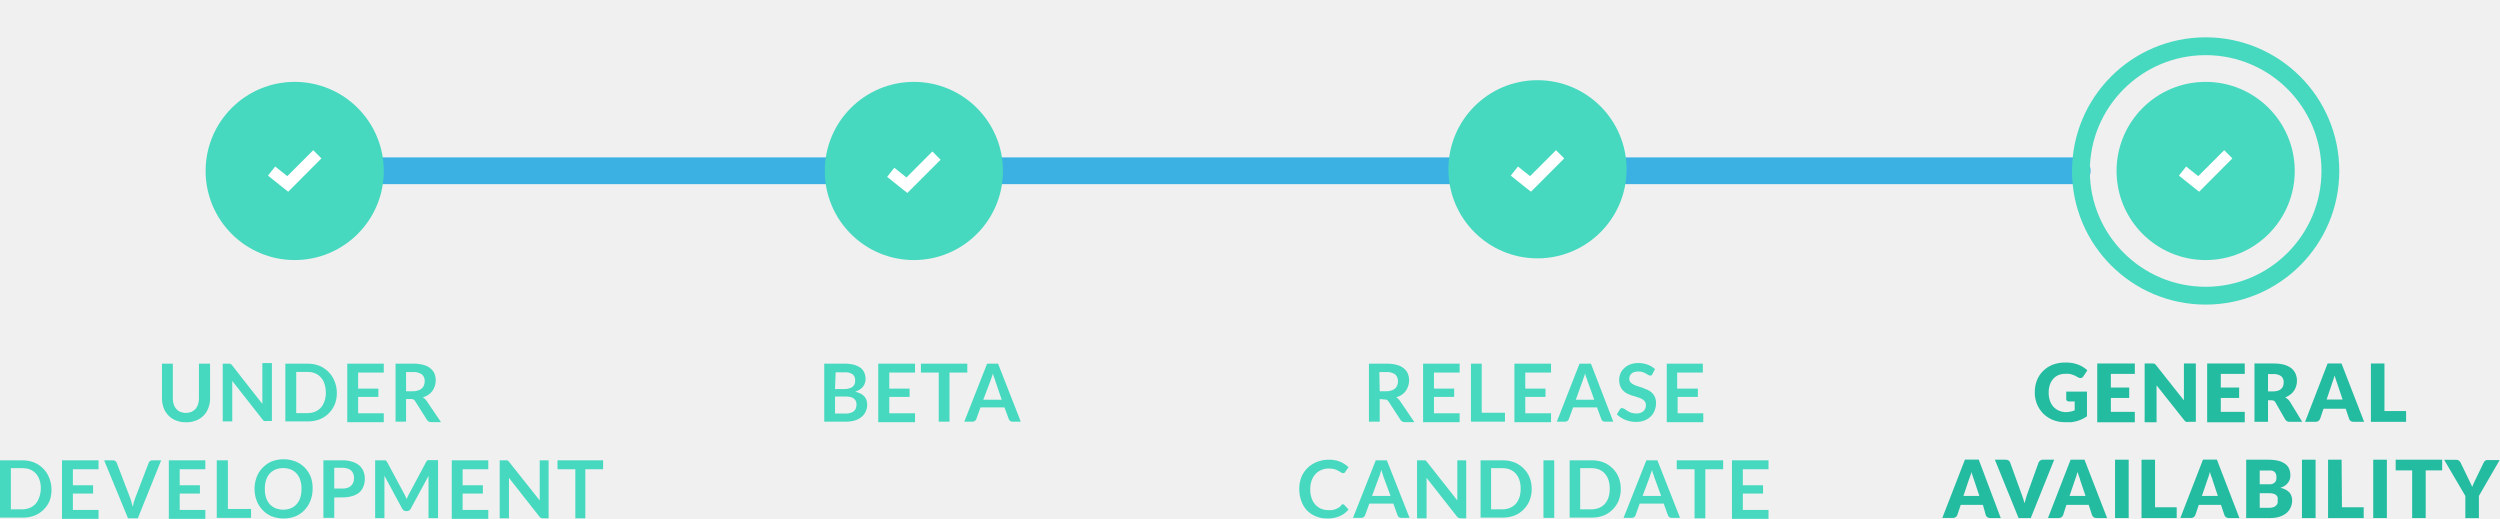
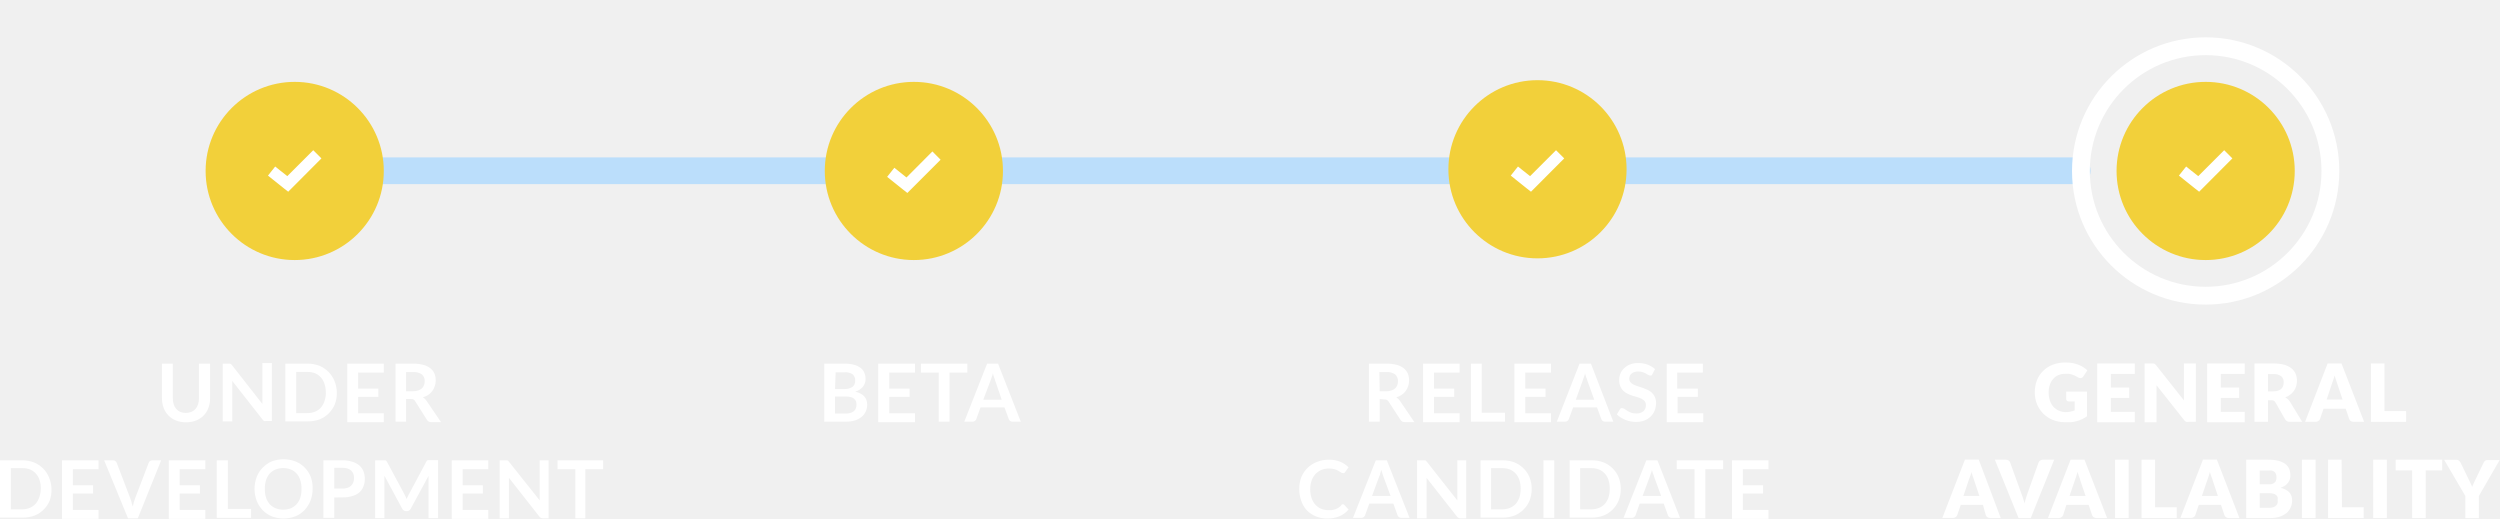
- <svg xmlns="http://www.w3.org/2000/svg" id="Hor_-_GA" data-name="Hor - GA" viewBox="0 0 280.62 58.2">
+ <svg xmlns="http://www.w3.org/2000/svg" id="Hor_-_GA_copy" data-name="Hor - GA copy" viewBox="0 0 280.62 58.2">
  <defs>
-     <style>.cls-1,.cls-2{fill:none;}.cls-1{clip-rule:evenodd;}.cls-3{clip-path:url(#clip-path);}.cls-4{clip-path:url(#clip-path-2);}.cls-5{fill:#3ab0e3;}.cls-6{clip-path:url(#clip-path-3);}.cls-7{clip-path:url(#clip-path-4);}.cls-8{fill:#47d9bf;}.cls-9{clip-path:url(#clip-path-5);}.cls-10{clip-path:url(#clip-path-6);}.cls-11{clip-path:url(#clip-path-7);}.cls-12{clip-path:url(#clip-path-8);}.cls-13{clip-path:url(#clip-path-9);}.cls-14{clip-path:url(#clip-path-10);}.cls-15,.cls-20{fill:#fff;}.cls-15{opacity:0;}.cls-16{clip-path:url(#clip-path-11);}.cls-17{clip-path:url(#clip-path-12);}.cls-18{clip-path:url(#clip-path-13);}.cls-19{clip-path:url(#clip-path-14);}.cls-21{clip-path:url(#clip-path-15);}.cls-22{clip-path:url(#clip-path-16);}.cls-23{clip-path:url(#clip-path-17);}.cls-24{clip-path:url(#clip-path-18);}.cls-25{clip-path:url(#clip-path-19);}.cls-26{clip-path:url(#clip-path-20);}.cls-27{fill:#24bca1;}</style>
+     <style>.cls-1,.cls-2{fill:none;}.cls-1{clip-rule:evenodd;}.cls-3{clip-path:url(#clip-path);}.cls-4{clip-path:url(#clip-path-2);}.cls-5{fill:#bbdefb;}.cls-6{clip-path:url(#clip-path-3);}.cls-7{clip-path:url(#clip-path-4);}.cls-8{fill:#f2d03a;}.cls-9{clip-path:url(#clip-path-5);}.cls-10{clip-path:url(#clip-path-6);}.cls-11{clip-path:url(#clip-path-7);}.cls-12{clip-path:url(#clip-path-8);}.cls-13{clip-path:url(#clip-path-9);}.cls-14{clip-path:url(#clip-path-10);}.cls-15,.cls-16{fill:#fff;}.cls-15{opacity:0;}.cls-17{clip-path:url(#clip-path-11);}.cls-18{clip-path:url(#clip-path-12);}.cls-19{clip-path:url(#clip-path-13);}.cls-20{clip-path:url(#clip-path-14);}.cls-21{clip-path:url(#clip-path-15);}.cls-22{clip-path:url(#clip-path-16);}.cls-23{clip-path:url(#clip-path-17);}.cls-24{clip-path:url(#clip-path-18);}.cls-25{clip-path:url(#clip-path-19);}.cls-26{clip-path:url(#clip-path-20);}</style>
    <clipPath id="clip-path" transform="translate(-1.42 2.67)">
      <path class="cls-1" d="M29.91,15H234.59a1.5,1.5,0,0,1,0,3H29.91a1.5,1.5,0,0,1,0-3Z" />
    </clipPath>
    <clipPath id="clip-path-2" transform="translate(-1.42 2.67)">
      <rect class="cls-2" x="-71.96" y="-257.98" width="996.19" height="1088" />
    </clipPath>
    <clipPath id="clip-path-3" transform="translate(-1.42 2.67)">
      <circle class="cls-2" cx="34.5" cy="16.52" r="10" />
    </clipPath>
    <clipPath id="clip-path-4" transform="translate(-1.42 2.67)">
      <rect class="cls-2" x="-79.5" y="-257.48" width="1061" height="1088" />
    </clipPath>
    <clipPath id="clip-path-5" transform="translate(-1.42 2.67)">
      <circle class="cls-2" cx="104" cy="16.52" r="10" />
    </clipPath>
    <clipPath id="clip-path-6" transform="translate(-1.42 2.67)">
      <rect class="cls-2" x="-84" y="-257.48" width="1061" height="1088" />
    </clipPath>
    <clipPath id="clip-path-7" transform="translate(-1.42 2.67)">
      <circle class="cls-2" cx="174" cy="16.33" r="10" />
    </clipPath>
    <clipPath id="clip-path-8" transform="translate(-1.42 2.67)">
      <rect class="cls-2" x="-88" y="-257.67" width="1061" height="1088" />
    </clipPath>
    <clipPath id="clip-path-9" transform="translate(-1.42 2.67)">
      <circle class="cls-2" cx="249" cy="16.33" r="14" />
    </clipPath>
    <clipPath id="clip-path-10" transform="translate(-1.42 2.67)">
      <rect class="cls-2" x="-92" y="-257.67" width="1061" height="1088" />
    </clipPath>
    <clipPath id="clip-path-11" transform="translate(-1.42 2.67)">
      <circle class="cls-2" cx="249" cy="16.52" r="10" />
    </clipPath>
    <clipPath id="clip-path-12" transform="translate(-1.42 2.67)">
      <rect class="cls-2" x="-92" y="-257.48" width="1061" height="1088" />
    </clipPath>
    <clipPath id="clip-path-13" transform="translate(-1.42 2.67)">
      <polygon class="cls-1" points="176.08 14.19 175.62 14.65 173.17 17.1 172.32 16.43 171.81 16.02 171 17.04 171.51 17.45 172.81 18.49 173.27 18.85 173.68 18.44 176.54 15.57 177 15.11 176.08 14.19" />
    </clipPath>
    <clipPath id="clip-path-14" transform="translate(-1.42 2.67)">
      <rect class="cls-2" x="-88" y="-257.81" width="1061" height="1088" />
    </clipPath>
    <clipPath id="clip-path-15" transform="translate(-1.42 2.67)">
      <polygon class="cls-1" points="251.08 14.19 250.62 14.65 248.17 17.1 247.32 16.43 246.81 16.02 246 17.04 246.51 17.45 247.81 18.49 248.27 18.85 248.68 18.44 251.54 15.57 252 15.11 251.08 14.19" />
    </clipPath>
    <clipPath id="clip-path-16" transform="translate(-1.42 2.67)">
      <rect class="cls-2" x="-92" y="-257.81" width="1061" height="1088" />
    </clipPath>
    <clipPath id="clip-path-17" transform="translate(-1.42 2.67)">
      <polygon class="cls-1" points="106.08 14.33 105.62 14.79 103.17 17.25 102.32 16.57 101.81 16.16 101 17.18 101.51 17.59 102.81 18.63 103.27 18.99 103.68 18.58 106.54 15.72 107 15.26 106.08 14.33" />
    </clipPath>
    <clipPath id="clip-path-18" transform="translate(-1.42 2.67)">
      <rect class="cls-2" x="-84" y="-257.67" width="1061" height="1088" />
    </clipPath>
    <clipPath id="clip-path-19" transform="translate(-1.42 2.67)">
      <polygon class="cls-1" points="36.58 14.19 36.12 14.65 33.67 17.1 32.82 16.43 32.31 16.02 31.5 17.04 32.01 17.45 33.31 18.49 33.77 18.85 34.18 18.44 37.04 15.57 37.5 15.11 36.58 14.19" />
    </clipPath>
    <clipPath id="clip-path-20" transform="translate(-1.42 2.67)">
      <rect class="cls-2" x="-80.5" y="-257.81" width="1061" height="1088" />
    </clipPath>
  </defs>
  <g class="cls-3">
    <g class="cls-4">
      <rect class="cls-5" x="22.38" y="12.69" width="216.89" height="13" />
    </g>
  </g>
  <g class="cls-6">
    <g class="cls-7">
      <rect class="cls-8" x="18.08" y="4.19" width="30" height="30" />
    </g>
  </g>
  <g class="cls-9">
    <g class="cls-10">
      <rect class="cls-8" x="87.58" y="4.19" width="30" height="30" />
    </g>
  </g>
  <g class="cls-11">
    <g class="cls-12">
      <rect class="cls-8" x="157.58" y="4" width="30" height="30" />
    </g>
  </g>
  <g class="cls-13">
    <g class="cls-14">
      <rect class="cls-15" x="228.58" width="38" height="38" />
    </g>
  </g>
-   <path class="cls-8" d="M249,31.52a15,15,0,1,1,15-15A15,15,0,0,1,249,31.52Zm0-28a13,13,0,1,0,13,13A13,13,0,0,0,249,3.52Z" transform="translate(-1.42 2.67)" />
-   <g class="cls-16">
-     <g class="cls-17">
+   <path class="cls-16" d="M249,31.52a15,15,0,1,1,15-15A15,15,0,0,1,249,31.52Zm0-28a13,13,0,1,0,13,13A13,13,0,0,0,249,3.52Z" transform="translate(-1.42 2.67)" />
+   <g class="cls-17">
+     <g class="cls-18">
      <rect class="cls-8" x="232.58" y="4.19" width="30" height="30" />
    </g>
  </g>
-   <g class="cls-18">
-     <g class="cls-19">
-       <rect class="cls-20" x="164.58" y="11.86" width="16" height="14.66" />
+   <g class="cls-19">
+     <g class="cls-20">
+       <rect class="cls-16" x="164.58" y="11.86" width="16" height="14.66" />
    </g>
  </g>
  <g class="cls-21">
    <g class="cls-22">
-       <rect class="cls-20" x="239.58" y="11.86" width="16" height="14.66" />
+       <rect class="cls-16" x="239.58" y="11.86" width="16" height="14.66" />
    </g>
  </g>
  <g class="cls-23">
    <g class="cls-24">
-       <rect class="cls-20" x="94.58" y="12" width="16" height="14.66" />
+       <rect class="cls-16" x="94.58" y="12" width="16" height="14.66" />
    </g>
  </g>
  <g class="cls-25">
    <g class="cls-26">
-       <rect class="cls-20" x="25.08" y="11.86" width="16" height="14.66" />
+       <rect class="cls-16" x="25.08" y="11.86" width="16" height="14.66" />
    </g>
  </g>
-   <path class="cls-27" d="M233.28,43.59a2.34,2.34,0,0,0,.56-.06,2.24,2.24,0,0,0,.46-.14v-1h-.65a.31.31,0,0,1-.22-.07.24.24,0,0,1-.08-.2v-.83h2.33v2.77a4.07,4.07,0,0,1-.53.31,3.32,3.32,0,0,1-.58.22,4.15,4.15,0,0,1-.65.13c-.24,0-.49,0-.75,0a3.48,3.48,0,0,1-1.34-.26,3.32,3.32,0,0,1-1.06-.7,3.38,3.38,0,0,1-.7-1.06,3.47,3.47,0,0,1-.25-1.34,3.67,3.67,0,0,1,.24-1.34,3,3,0,0,1,.7-1.06,3.15,3.15,0,0,1,1.09-.7,4,4,0,0,1,1.43-.24,4.63,4.63,0,0,1,.77.06,4.37,4.37,0,0,1,.67.19,3.15,3.15,0,0,1,.55.28,2.69,2.69,0,0,1,.45.35l-.44.67a.54.54,0,0,1-.15.15.41.41,0,0,1-.19.05.54.54,0,0,1-.28-.09l-.34-.19a2.19,2.19,0,0,0-.33-.12,1.8,1.8,0,0,0-.35-.08l-.41,0a1.89,1.89,0,0,0-.77.15,1.55,1.55,0,0,0-.58.43,1.77,1.77,0,0,0-.37.66,2.53,2.53,0,0,0-.13.85,2.67,2.67,0,0,0,.14.93,2.12,2.12,0,0,0,.4.69,1.81,1.81,0,0,0,.6.42A1.91,1.91,0,0,0,233.28,43.59Z" transform="translate(-1.42 2.67)" />
-   <path class="cls-27" d="M241.05,38.13V39.3h-2.69v1.53h2.06V42h-2.06v1.56h2.69v1.17h-4.22V38.13Z" transform="translate(-1.42 2.67)" />
-   <path class="cls-27" d="M243.11,38.14a.27.27,0,0,1,.12,0l.1.07.11.12,3.12,3.94,0-.37c0-.12,0-.23,0-.33V38.13h1.34v6.55h-.79a.67.67,0,0,1-.3,0,.59.59,0,0,1-.23-.2l-3.09-3.9c0,.11,0,.22,0,.33s0,.21,0,.31v3.51h-1.34V38.13h1Z" transform="translate(-1.42 2.67)" />
-   <path class="cls-27" d="M253.39,38.13V39.3H250.7v1.53h2.06V42H250.7v1.56h2.69v1.17h-4.22V38.13Z" transform="translate(-1.42 2.67)" />
-   <path class="cls-27" d="M256,42.26v2.42h-1.52V38.13h2.13a4.68,4.68,0,0,1,1.21.14,2.33,2.33,0,0,1,.82.41,1.53,1.53,0,0,1,.46.62,2,2,0,0,1,.15.77,2,2,0,0,1-.09.61,1.78,1.78,0,0,1-.25.52,1.9,1.9,0,0,1-.42.43,2,2,0,0,1-.56.31,1.07,1.07,0,0,1,.28.19,1.25,1.25,0,0,1,.24.27l1.39,2.28h-1.38a.57.57,0,0,1-.54-.28l-1.09-1.91a.59.59,0,0,0-.17-.18.68.68,0,0,0-.27-.05Zm0-1h.61a1.64,1.64,0,0,0,.53-.08.88.88,0,0,0,.36-.22.83.83,0,0,0,.2-.32,1.35,1.35,0,0,0,.06-.41.83.83,0,0,0-.28-.67,1.33,1.33,0,0,0-.87-.24H256Z" transform="translate(-1.42 2.67)" />
-   <path class="cls-27" d="M266.79,44.68h-1.18a.58.58,0,0,1-.33-.09.48.48,0,0,1-.17-.23l-.39-1.15h-2.49l-.39,1.15a.47.47,0,0,1-.18.22.47.47,0,0,1-.32.1h-1.18l2.53-6.55h1.56Zm-4.21-2.5h1.79l-.6-1.8-.14-.4c-.05-.15-.11-.32-.16-.5-.05.18-.09.35-.15.51s-.09.29-.14.4Z" transform="translate(-1.42 2.67)" />
-   <path class="cls-27" d="M269.07,43.47h2.43v1.21h-3.95V38.13h1.52Z" transform="translate(-1.42 2.67)" />
-   <path class="cls-27" d="M226,55.48h-1.18a.53.53,0,0,1-.32-.09.44.44,0,0,1-.18-.23L224,54h-2.49l-.39,1.15a.51.51,0,0,1-.49.32h-1.19l2.54-6.55h1.55ZM221.81,53h1.79l-.6-1.8-.14-.4c-.05-.15-.11-.32-.16-.5,0,.18-.09.35-.14.51s-.1.29-.15.4Z" transform="translate(-1.42 2.67)" />
-   <path class="cls-27" d="M225.34,48.93h1.22a.53.53,0,0,1,.32.09.43.43,0,0,1,.18.24l1.27,3.51c.06.15.12.32.18.5s.11.37.16.56a5.12,5.12,0,0,1,.15-.56c.05-.18.11-.35.16-.5l1.26-3.51a.49.49,0,0,1,.18-.23.47.47,0,0,1,.32-.1H232l-2.63,6.55H228Z" transform="translate(-1.42 2.67)" />
-   <path class="cls-27" d="M237.94,55.48h-1.18a.56.56,0,0,1-.33-.09.58.58,0,0,1-.18-.23L235.87,54h-2.5L233,55.16a.47.47,0,0,1-.18.22.49.49,0,0,1-.32.1H231.3l2.54-6.55h1.56ZM233.72,53h1.8l-.61-1.8c0-.11-.08-.25-.13-.4a4.92,4.92,0,0,1-.16-.5q-.08.27-.15.51l-.14.4Z" transform="translate(-1.42 2.67)" />
-   <path class="cls-27" d="M240.36,55.48h-1.53V48.93h1.53Z" transform="translate(-1.42 2.67)" />
-   <path class="cls-27" d="M243.32,54.27h2.43v1.21H241.8V48.93h1.52Z" transform="translate(-1.42 2.67)" />
-   <path class="cls-27" d="M252.79,55.48h-1.17a.56.56,0,0,1-.33-.09.44.44,0,0,1-.18-.23L250.72,54h-2.49l-.39,1.15a.44.44,0,0,1-.17.22.49.49,0,0,1-.32.1h-1.19l2.54-6.55h1.56ZM248.58,53h1.79l-.6-1.8c0-.11-.08-.25-.14-.4s-.1-.32-.15-.5q-.07.27-.15.51l-.14.4Z" transform="translate(-1.42 2.67)" />
-   <path class="cls-27" d="M253.55,55.48V48.93H256a4.81,4.81,0,0,1,1.16.12,2.36,2.36,0,0,1,.78.36,1.33,1.33,0,0,1,.44.56,1.9,1.9,0,0,1,.13.73,1.54,1.54,0,0,1-.06.43,1.27,1.27,0,0,1-.2.38,1.53,1.53,0,0,1-.34.33,2.69,2.69,0,0,1-.51.25,1.91,1.91,0,0,1,1,.51,1.37,1.37,0,0,1,.31.91,1.85,1.85,0,0,1-.17.78,1.68,1.68,0,0,1-.47.63,2.45,2.45,0,0,1-.77.41,3.41,3.41,0,0,1-1.05.15Zm1.52-3.79h.79a3.15,3.15,0,0,0,.46,0,.86.86,0,0,0,.34-.13.56.56,0,0,0,.22-.24,1,1,0,0,0,.07-.4,1.14,1.14,0,0,0-.06-.39.64.64,0,0,0-.18-.25.69.69,0,0,0-.3-.13,2,2,0,0,0-.45,0h-.89Zm0,1v1.64h1.07a1.32,1.32,0,0,0,.49-.08.75.75,0,0,0,.3-.2.52.52,0,0,0,.15-.27,1.1,1.1,0,0,0,0-.31,1.15,1.15,0,0,0,0-.33.66.66,0,0,0-.17-.24.61.61,0,0,0-.3-.15,1.61,1.61,0,0,0-.48-.06Z" transform="translate(-1.42 2.67)" />
-   <path class="cls-27" d="M261.34,55.48h-1.53V48.93h1.53Z" transform="translate(-1.42 2.67)" />
-   <path class="cls-27" d="M264.3,54.27h2.44v1.21h-4V48.93h1.52Z" transform="translate(-1.42 2.67)" />
-   <path class="cls-27" d="M269.34,55.48h-1.53V48.93h1.53Z" transform="translate(-1.42 2.67)" />
-   <path class="cls-27" d="M275.55,48.93v1.2H273.7v5.35h-1.52V50.13h-1.85v-1.2Z" transform="translate(-1.42 2.67)" />
-   <path class="cls-27" d="M279.67,53v2.49h-1.52V53l-2.38-4.06h1.34a.53.53,0,0,1,.32.09.78.78,0,0,1,.19.24l.92,1.9.21.43c.06.13.12.25.17.38a3.2,3.2,0,0,1,.16-.39l.2-.42.92-1.9a.75.75,0,0,1,.07-.12l.11-.11.14-.07a.47.47,0,0,1,.17,0H282Z" transform="translate(-1.42 2.67)" />
-   <path class="cls-8" d="M156.29,42.12v2.54h-1.21V38.15h2a4.18,4.18,0,0,1,1.14.14,2,2,0,0,1,.78.39,1.53,1.53,0,0,1,.45.59,2.06,2.06,0,0,1,.14.76,1.87,1.87,0,0,1-.1.62,1.83,1.83,0,0,1-.73,1,2.28,2.28,0,0,1-.61.28,1.31,1.31,0,0,1,.4.38l1.63,2.4h-1.09a.54.54,0,0,1-.27-.06.65.65,0,0,1-.19-.18l-1.36-2.09a.62.62,0,0,0-.17-.16.54.54,0,0,0-.28-.05Zm0-.87H157a1.8,1.8,0,0,0,.6-.09,1.06,1.06,0,0,0,.42-.23.88.88,0,0,0,.24-.36,1.12,1.12,0,0,0,.08-.45,1,1,0,0,0-.32-.77,1.62,1.62,0,0,0-1-.26h-.77Z" transform="translate(-1.42 2.67)" />
-   <path class="cls-8" d="M165.26,38.15v1h-2.88v1.8h2.27v.93h-2.27v1.84h2.88v1h-4.1V38.15Z" transform="translate(-1.42 2.67)" />
-   <path class="cls-8" d="M167.74,43.66h2.61v1h-3.82V38.15h1.21Z" transform="translate(-1.42 2.67)" />
-   <path class="cls-8" d="M175.52,38.15v1h-2.89v1.8h2.27v.93h-2.27v1.84h2.89v1h-4.11V38.15Z" transform="translate(-1.42 2.67)" />
-   <path class="cls-8" d="M182.51,44.66h-.94a.45.45,0,0,1-.26-.08.52.52,0,0,1-.14-.19l-.49-1.33H178l-.49,1.33a.39.39,0,0,1-.14.18.39.39,0,0,1-.26.09h-.94l2.55-6.51H180ZM178.3,42.2h2.07L179.58,40c0-.1-.08-.21-.12-.34s-.09-.27-.13-.43c0,.16-.08.3-.12.43s-.08.25-.12.35Z" transform="translate(-1.42 2.67)" />
-   <path class="cls-8" d="M186.89,39.34a.4.4,0,0,1-.11.14.42.42,0,0,1-.16,0,.44.44,0,0,1-.2-.07l-.27-.16a1.6,1.6,0,0,0-.35-.15,1.45,1.45,0,0,0-.49-.07,1.46,1.46,0,0,0-.44.06.78.78,0,0,0-.31.17.58.58,0,0,0-.19.25.8.8,0,0,0-.07.34.6.6,0,0,0,.13.38,1.14,1.14,0,0,0,.34.26,2.67,2.67,0,0,0,.48.19l.55.18a5.48,5.48,0,0,1,.56.23,2,2,0,0,1,.48.32,1.54,1.54,0,0,1,.34.48,1.77,1.77,0,0,1,.13.69,2.27,2.27,0,0,1-.16.83,1.86,1.86,0,0,1-.44.67,2.05,2.05,0,0,1-.71.45,2.52,2.52,0,0,1-.95.16,3.26,3.26,0,0,1-.62-.06,3.43,3.43,0,0,1-.57-.17,3.63,3.63,0,0,1-.52-.27,2.52,2.52,0,0,1-.43-.35l.35-.58a.32.32,0,0,1,.12-.11.28.28,0,0,1,.15,0,.45.45,0,0,1,.25.09l.31.21a2.24,2.24,0,0,0,.41.2,1.68,1.68,0,0,0,.58.09,1.19,1.19,0,0,0,.8-.24.9.9,0,0,0,.29-.71.7.7,0,0,0-.13-.42,1.35,1.35,0,0,0-.34-.27,3.69,3.69,0,0,0-.48-.19l-.55-.16a3.71,3.71,0,0,1-.55-.22,1.58,1.58,0,0,1-.48-.33,1.39,1.39,0,0,1-.34-.5,1.83,1.83,0,0,1-.13-.75,1.81,1.81,0,0,1,.14-.69,1.67,1.67,0,0,1,.42-.6,1.87,1.87,0,0,1,.66-.42,2.38,2.38,0,0,1,.91-.16,3,3,0,0,1,1.06.18,2.56,2.56,0,0,1,.83.5Z" transform="translate(-1.42 2.67)" />
-   <path class="cls-8" d="M192.56,38.15v1h-2.88v1.8H192v.93h-2.27v1.84h2.88v1h-4.1V38.15Z" transform="translate(-1.42 2.67)" />
-   <path class="cls-8" d="M152.14,53.93a.23.23,0,0,1,.17.07l.48.52a2.58,2.58,0,0,1-1,.75,3.41,3.41,0,0,1-1.39.26,3.21,3.21,0,0,1-1.3-.25,3,3,0,0,1-1-.68,3,3,0,0,1-.62-1.06,3.83,3.83,0,0,1-.22-1.33,3.68,3.68,0,0,1,.24-1.35,3.22,3.22,0,0,1,.68-1,3.16,3.16,0,0,1,1.06-.68,3.51,3.51,0,0,1,1.36-.25,3.26,3.26,0,0,1,1.26.23,3,3,0,0,1,.93.62l-.4.56a.38.38,0,0,1-.09.09.25.25,0,0,1-.16,0,.31.31,0,0,1-.21-.08l-.28-.17a2.11,2.11,0,0,0-.42-.18,2.27,2.27,0,0,0-.64-.08,2.15,2.15,0,0,0-.85.16,2,2,0,0,0-.66.46,2.16,2.16,0,0,0-.43.72,2.84,2.84,0,0,0-.16,1,2.9,2.9,0,0,0,.16,1,2,2,0,0,0,.42.72,1.74,1.74,0,0,0,.63.45,2,2,0,0,0,.77.16,3.09,3.09,0,0,0,.45,0,2.22,2.22,0,0,0,.37-.09,1.87,1.87,0,0,0,.32-.15,1.91,1.91,0,0,0,.3-.22L152,54A.2.2,0,0,1,152.14,53.93Z" transform="translate(-1.42 2.67)" />
-   <path class="cls-8" d="M159.64,55.46h-.93a.42.42,0,0,1-.26-.08.45.45,0,0,1-.15-.19l-.48-1.33h-2.7l-.48,1.33a.5.5,0,0,1-.15.18.37.37,0,0,1-.26.09h-.94L155.85,49h1.24ZM155.43,53h2.08l-.8-2.16-.11-.34a3.68,3.68,0,0,1-.13-.43l-.13.43c0,.13-.08.25-.12.35Z" transform="translate(-1.42 2.67)" />
-   <path class="cls-8" d="M161.31,49a.17.17,0,0,1,.1,0l.08.06a.3.3,0,0,1,.09.1L165,53.5c0-.11,0-.21,0-.31s0-.19,0-.28V49H166v6.51h-.63a.52.52,0,0,1-.23-.05.47.47,0,0,1-.19-.16l-3.4-4.33c0,.1,0,.19,0,.28s0,.19,0,.26v4h-1.07V49h.77Z" transform="translate(-1.42 2.67)" />
-   <path class="cls-8" d="M173.35,52.21a3.51,3.51,0,0,1-.24,1.31,3,3,0,0,1-.67,1,3.05,3.05,0,0,1-1,.67,3.68,3.68,0,0,1-1.35.24h-2.48V49h2.48a3.68,3.68,0,0,1,1.35.24,3.21,3.21,0,0,1,1,.67,3,3,0,0,1,.67,1A3.52,3.52,0,0,1,173.35,52.21Zm-1.24,0a3.13,3.13,0,0,0-.14-1,2.09,2.09,0,0,0-.41-.72,1.88,1.88,0,0,0-.65-.46,2.31,2.31,0,0,0-.86-.15h-1.26V54.5h1.26a2.31,2.31,0,0,0,.86-.16,2,2,0,0,0,.65-.45,2.3,2.3,0,0,0,.41-.72A3.22,3.22,0,0,0,172.11,52.21Z" transform="translate(-1.42 2.67)" />
-   <path class="cls-8" d="M175.88,55.46h-1.21V49h1.21Z" transform="translate(-1.42 2.67)" />
-   <path class="cls-8" d="M183.35,52.21a3.51,3.51,0,0,1-.24,1.31,3,3,0,0,1-.67,1,3,3,0,0,1-1,.67,3.59,3.59,0,0,1-1.34.24h-2.49V49h2.49a3.59,3.59,0,0,1,1.34.24,3.11,3.11,0,0,1,1,.67,3,3,0,0,1,.67,1A3.52,3.52,0,0,1,183.35,52.21Zm-1.24,0a3.13,3.13,0,0,0-.14-1,1.94,1.94,0,0,0-.41-.72,1.79,1.79,0,0,0-.65-.46,2.3,2.3,0,0,0-.85-.15h-1.27V54.5h1.27a2.3,2.3,0,0,0,.85-.16,1.89,1.89,0,0,0,.65-.45,2.12,2.12,0,0,0,.41-.72A3.22,3.22,0,0,0,182.11,52.21Z" transform="translate(-1.42 2.67)" />
-   <path class="cls-8" d="M190,55.46h-.94a.42.42,0,0,1-.26-.08.45.45,0,0,1-.15-.19l-.48-1.33h-2.7L185,55.19a.41.41,0,0,1-.15.18.37.37,0,0,1-.25.09h-.94L186.22,49h1.24ZM185.8,53h2.08l-.79-2.16c0-.1-.08-.21-.12-.34a3.68,3.68,0,0,1-.13-.43c0,.16-.09.3-.13.43l-.11.35Z" transform="translate(-1.42 2.67)" />
-   <path class="cls-8" d="M194.84,49v1h-2v5.51h-1.21V50h-2V49Z" transform="translate(-1.42 2.67)" />
-   <path class="cls-8" d="M199.93,49v1h-2.88v1.8h2.27v.93h-2.27v1.84h2.88v1h-4.1V49Z" transform="translate(-1.42 2.67)" />
-   <path class="cls-8" d="M93.94,44.66V38.15h2.24a4.26,4.26,0,0,1,1.09.12,2.37,2.37,0,0,1,.75.35,1.33,1.33,0,0,1,.42.55,1.81,1.81,0,0,1,.14.72,1.55,1.55,0,0,1-.07.43,1.71,1.71,0,0,1-.21.4,1.91,1.91,0,0,1-.36.33,2.28,2.28,0,0,1-.52.25c.89.2,1.34.68,1.34,1.45a1.76,1.76,0,0,1-.16.76,1.62,1.62,0,0,1-.46.61,2.28,2.28,0,0,1-.74.4,3.42,3.42,0,0,1-1,.14ZM95.15,41h1a1.63,1.63,0,0,0,.94-.23.8.8,0,0,0,.32-.71.84.84,0,0,0-.29-.72,1.45,1.45,0,0,0-.9-.22h-1Zm0,.84v1.91h1.23a1.53,1.53,0,0,0,.56-.09.9.9,0,0,0,.36-.21.72.72,0,0,0,.2-.32,1.16,1.16,0,0,0,.06-.38,1.12,1.12,0,0,0-.06-.38.77.77,0,0,0-.22-.29.94.94,0,0,0-.36-.18,2.26,2.26,0,0,0-.55-.06Z" transform="translate(-1.42 2.67)" />
-   <path class="cls-8" d="M104.13,38.15v1h-2.89v1.8h2.28v.93h-2.28v1.84h2.89v1H100V38.15Z" transform="translate(-1.42 2.67)" />
-   <path class="cls-8" d="M110,38.15v1h-2v5.51h-1.21V39.15h-2v-1Z" transform="translate(-1.42 2.67)" />
-   <path class="cls-8" d="M116,44.66h-.94a.45.45,0,0,1-.26-.08.52.52,0,0,1-.14-.19l-.49-1.33h-2.69L111,44.39a.39.39,0,0,1-.14.18.39.39,0,0,1-.26.09h-.94l2.56-6.51h1.23Zm-4.21-2.46h2.07L113.11,40c0-.1-.08-.21-.12-.34s-.09-.27-.13-.43c0,.16-.08.3-.12.43s-.08.25-.12.35Z" transform="translate(-1.42 2.67)" />
-   <path class="cls-8" d="M22.26,43.68a1.81,1.81,0,0,0,.63-.11,1.43,1.43,0,0,0,.47-.33,1.53,1.53,0,0,0,.29-.52,2,2,0,0,0,.1-.67v-3.9H25v3.9a2.87,2.87,0,0,1-.19,1.07,2.31,2.31,0,0,1-.53.85,2.47,2.47,0,0,1-.85.56,2.92,2.92,0,0,1-1.13.2,2.83,2.83,0,0,1-1.12-.2,2.29,2.29,0,0,1-.85-.56,2.33,2.33,0,0,1-.54-.85,3.08,3.08,0,0,1-.19-1.07v-3.9h1.22v3.9a2,2,0,0,0,.1.67,1.4,1.4,0,0,0,.29.52,1.29,1.29,0,0,0,.46.33A1.81,1.81,0,0,0,22.26,43.68Z" transform="translate(-1.42 2.67)" />
-   <path class="cls-8" d="M27.19,38.16a.14.14,0,0,1,.09,0l.09.06.09.1,3.41,4.35c0-.11,0-.21,0-.31a2.72,2.72,0,0,1,0-.28v-4h1.07v6.51h-.63a.86.86,0,0,1-.24,0,.7.7,0,0,1-.18-.17l-3.4-4.33c0,.1,0,.19,0,.29v4.25H26.42V38.15h.77Z" transform="translate(-1.42 2.67)" />
-   <path class="cls-8" d="M39.23,41.41A3.51,3.51,0,0,1,39,42.72a3.16,3.16,0,0,1-.67,1,3.05,3.05,0,0,1-1,.67,3.68,3.68,0,0,1-1.35.24H33.45V38.15h2.48a3.68,3.68,0,0,1,1.35.24,3.21,3.21,0,0,1,1,.67,3.16,3.16,0,0,1,.67,1A3.52,3.52,0,0,1,39.23,41.41Zm-1.24,0a2.85,2.85,0,0,0-.15-1,1.81,1.81,0,0,0-.41-.72,1.75,1.75,0,0,0-.64-.46,2.31,2.31,0,0,0-.86-.15H34.67V43.7h1.26a2.31,2.31,0,0,0,.86-.16,1.85,1.85,0,0,0,.64-.45,2,2,0,0,0,.41-.72A2.93,2.93,0,0,0,38,41.41Z" transform="translate(-1.42 2.67)" />
-   <path class="cls-8" d="M44.5,38.15v1H41.62v1.8h2.27v.93H41.62v1.84H44.5v1H40.4V38.15Z" transform="translate(-1.42 2.67)" />
-   <path class="cls-8" d="M47,42.12v2.54H45.82V38.15h2a4.12,4.12,0,0,1,1.14.14,2,2,0,0,1,.78.39,1.53,1.53,0,0,1,.45.59,2.06,2.06,0,0,1,.14.76,1.87,1.87,0,0,1-.1.62,1.83,1.83,0,0,1-.73,1,2.28,2.28,0,0,1-.61.28,1.21,1.21,0,0,1,.4.38l1.63,2.4H49.81a.54.54,0,0,1-.27-.06.8.8,0,0,1-.19-.18L48,42.33a.51.51,0,0,0-.17-.16.5.5,0,0,0-.27-.05Zm0-.87h.75a1.8,1.8,0,0,0,.6-.09,1.06,1.06,0,0,0,.42-.23.88.88,0,0,0,.24-.36,1.12,1.12,0,0,0,.08-.45.92.92,0,0,0-.32-.77,1.62,1.62,0,0,0-1-.26H47Z" transform="translate(-1.42 2.67)" />
-   <path class="cls-8" d="M7.2,52.21A3.51,3.51,0,0,1,7,53.52a3,3,0,0,1-.67,1,3,3,0,0,1-1,.67,3.59,3.59,0,0,1-1.34.24H1.42V49H3.91a3.59,3.59,0,0,1,1.34.24,3.11,3.11,0,0,1,1,.67,3,3,0,0,1,.67,1A3.52,3.52,0,0,1,7.2,52.21ZM6,52.21a2.85,2.85,0,0,0-.14-1,1.94,1.94,0,0,0-.41-.72,1.79,1.79,0,0,0-.65-.46,2.26,2.26,0,0,0-.85-.15H2.64V54.5H3.91a2.26,2.26,0,0,0,.85-.16,1.89,1.89,0,0,0,.65-.45,2.12,2.12,0,0,0,.41-.72A2.93,2.93,0,0,0,6,52.21Z" transform="translate(-1.42 2.67)" />
-   <path class="cls-8" d="M12.48,49v1H9.6v1.8h2.27v.93H9.6v1.84h2.88v1H8.38V49Z" transform="translate(-1.42 2.67)" />
-   <path class="cls-8" d="M13.11,49h1a.42.42,0,0,1,.26.08.62.62,0,0,1,.15.2l1.53,4a4.13,4.13,0,0,1,.14.42c0,.16.09.32.14.49a4.75,4.75,0,0,1,.25-.91l1.53-4a.41.41,0,0,1,.14-.19.39.39,0,0,1,.26-.09h1l-2.62,6.51h-1.1Z" transform="translate(-1.42 2.67)" />
-   <path class="cls-8" d="M24.47,49v1H21.59v1.8h2.27v.93H21.59v1.84h2.88v1h-4.1V49Z" transform="translate(-1.42 2.67)" />
-   <path class="cls-8" d="M27,54.46h2.6v1H25.75V49H27Z" transform="translate(-1.42 2.67)" />
-   <path class="cls-8" d="M36.51,52.21a3.6,3.6,0,0,1-.24,1.32,3.3,3.3,0,0,1-.67,1.06,3.1,3.1,0,0,1-1,.69,3.77,3.77,0,0,1-2.7,0,3.1,3.1,0,0,1-1-.69,3.14,3.14,0,0,1-.67-1.06,3.78,3.78,0,0,1,0-2.65,3,3,0,0,1,.67-1.05,3.13,3.13,0,0,1,1-.7,3.77,3.77,0,0,1,2.7,0,3.07,3.07,0,0,1,1.71,1.75A3.61,3.61,0,0,1,36.51,52.21Zm-1.25,0a2.85,2.85,0,0,0-.14-1,1.93,1.93,0,0,0-.41-.73,1.73,1.73,0,0,0-.64-.45,2.39,2.39,0,0,0-1.72,0,1.85,1.85,0,0,0-.65.45,2.07,2.07,0,0,0-.41.73,2.85,2.85,0,0,0-.14,1,2.93,2.93,0,0,0,.14,1,2.12,2.12,0,0,0,.41.72,2,2,0,0,0,.65.45,2.39,2.39,0,0,0,1.72,0,1.85,1.85,0,0,0,.64-.45,2,2,0,0,0,.41-.72A2.93,2.93,0,0,0,35.26,52.21Z" transform="translate(-1.42 2.67)" />
-   <path class="cls-8" d="M38.94,53.17v2.29H37.72V49h2.12a3.42,3.42,0,0,1,1.13.16,2.2,2.2,0,0,1,.79.42,1.76,1.76,0,0,1,.46.66,2.28,2.28,0,0,1,.15.84,2.2,2.2,0,0,1-.16.86,1.7,1.7,0,0,1-.47.68A2.08,2.08,0,0,1,41,53a3.34,3.34,0,0,1-1.11.16Zm0-1h.9a1.66,1.66,0,0,0,.58-.08.88.88,0,0,0,.41-.24,1,1,0,0,0,.25-.38,1.48,1.48,0,0,0,.08-.49,1.36,1.36,0,0,0-.08-.47,1,1,0,0,0-.25-.37,1.06,1.06,0,0,0-.41-.22,1.66,1.66,0,0,0-.58-.08h-.9Z" transform="translate(-1.42 2.67)" />
-   <path class="cls-8" d="M46.94,53.06c.05.1.09.21.13.31,0-.11.09-.21.13-.32s.09-.2.15-.3l1.92-3.6a.52.52,0,0,1,.08-.11.16.16,0,0,1,.08-.06l.11,0h1.05v6.51H49.52v-4.2c0-.08,0-.17,0-.26s0-.19,0-.28l-2,3.69a.45.45,0,0,1-.17.19.43.43,0,0,1-.25.07H47a.41.41,0,0,1-.25-.07.55.55,0,0,1-.18-.19l-2-3.71c0,.1,0,.2,0,.29a2.62,2.62,0,0,1,0,.27v4.2H43.53V49h1.06l.1,0,.09.06a.52.52,0,0,1,.08.11l1.94,3.61C46.85,52.86,46.9,53,46.94,53.06Z" transform="translate(-1.42 2.67)" />
-   <path class="cls-8" d="M56.23,49v1H53.35v1.8h2.27v.93H53.35v1.84h2.88v1h-4.1V49Z" transform="translate(-1.42 2.67)" />
-   <path class="cls-8" d="M58.28,49a.16.16,0,0,1,.09,0l.09.06.09.1L62,53.5c0-.11,0-.21,0-.31a2.72,2.72,0,0,1,0-.28V49H63v6.51h-.63a.57.57,0,0,1-.24-.05.52.52,0,0,1-.18-.16l-3.4-4.33c0,.1,0,.19,0,.28v4.26H57.51V49h.77Z" transform="translate(-1.42 2.67)" />
-   <path class="cls-8" d="M69.12,49v1h-2v5.51H66V50H64V49Z" transform="translate(-1.42 2.67)" />
+   <path class="cls-16" d="M233.28,43.59a2.34,2.34,0,0,0,.56-.06,2.24,2.24,0,0,0,.46-.14v-1h-.65a.31.31,0,0,1-.22-.07.24.24,0,0,1-.08-.2v-.83h2.33v2.77a4.07,4.07,0,0,1-.53.31,3.32,3.32,0,0,1-.58.22,4.15,4.15,0,0,1-.65.13c-.24,0-.49,0-.75,0a3.48,3.48,0,0,1-1.34-.26,3.32,3.32,0,0,1-1.06-.7,3.38,3.38,0,0,1-.7-1.06,3.47,3.47,0,0,1-.25-1.34,3.67,3.67,0,0,1,.24-1.34,3,3,0,0,1,.7-1.06,3.15,3.15,0,0,1,1.09-.7,4,4,0,0,1,1.43-.24,4.63,4.63,0,0,1,.77.06,4.37,4.37,0,0,1,.67.19,3.15,3.15,0,0,1,.55.28,2.69,2.69,0,0,1,.45.35l-.44.67a.54.54,0,0,1-.15.15.41.41,0,0,1-.19.05.54.54,0,0,1-.28-.09l-.34-.19a2.19,2.19,0,0,0-.33-.12,1.8,1.8,0,0,0-.35-.08l-.41,0a1.89,1.89,0,0,0-.77.15,1.55,1.55,0,0,0-.58.43,1.77,1.77,0,0,0-.37.66,2.53,2.53,0,0,0-.13.85,2.67,2.67,0,0,0,.14.93,2.12,2.12,0,0,0,.4.69,1.81,1.81,0,0,0,.6.42A1.91,1.91,0,0,0,233.28,43.59Z" transform="translate(-1.42 2.67)" />
+   <path class="cls-16" d="M241.05,38.13V39.3h-2.69v1.53h2.06V42h-2.06v1.56h2.69v1.17h-4.22V38.13Z" transform="translate(-1.42 2.67)" />
+   <path class="cls-16" d="M243.11,38.14a.27.27,0,0,1,.12,0l.1.07.11.12,3.12,3.94,0-.37c0-.12,0-.23,0-.33V38.13h1.34v6.55h-.79a.67.67,0,0,1-.3,0,.59.59,0,0,1-.23-.2l-3.09-3.9c0,.11,0,.22,0,.33s0,.21,0,.31v3.51h-1.34V38.13h1Z" transform="translate(-1.42 2.67)" />
+   <path class="cls-16" d="M253.39,38.13V39.3H250.7v1.53h2.06V42H250.7v1.56h2.69v1.17h-4.22V38.13Z" transform="translate(-1.42 2.67)" />
+   <path class="cls-16" d="M256,42.26v2.42h-1.52V38.13h2.13a4.68,4.68,0,0,1,1.21.14,2.33,2.33,0,0,1,.82.41,1.53,1.53,0,0,1,.46.62,2,2,0,0,1,.15.77,2,2,0,0,1-.09.61,1.78,1.78,0,0,1-.25.52,1.9,1.9,0,0,1-.42.43,2,2,0,0,1-.56.31,1.07,1.07,0,0,1,.28.19,1.25,1.25,0,0,1,.24.27l1.39,2.28h-1.38a.57.57,0,0,1-.54-.28l-1.09-1.91a.59.59,0,0,0-.17-.18.68.68,0,0,0-.27-.05Zm0-1h.61a1.64,1.64,0,0,0,.53-.08.88.88,0,0,0,.36-.22.83.83,0,0,0,.2-.32,1.35,1.35,0,0,0,.06-.41.83.83,0,0,0-.28-.67,1.33,1.33,0,0,0-.87-.24H256Z" transform="translate(-1.42 2.67)" />
+   <path class="cls-16" d="M266.79,44.68h-1.18a.58.58,0,0,1-.33-.09.48.48,0,0,1-.17-.23l-.39-1.15h-2.49l-.39,1.15a.47.47,0,0,1-.18.22.47.47,0,0,1-.32.1h-1.18l2.53-6.55h1.56Zm-4.21-2.5h1.79l-.6-1.8-.14-.4c-.05-.15-.11-.32-.16-.5-.05.18-.09.35-.15.51s-.09.29-.14.4Z" transform="translate(-1.42 2.67)" />
+   <path class="cls-16" d="M269.07,43.47h2.43v1.21h-3.95V38.13h1.52Z" transform="translate(-1.42 2.67)" />
+   <path class="cls-16" d="M226,55.48h-1.18a.53.53,0,0,1-.32-.09.44.44,0,0,1-.18-.23L224,54h-2.49l-.39,1.15a.51.51,0,0,1-.49.32h-1.19l2.54-6.55h1.55ZM221.81,53h1.79l-.6-1.8-.14-.4c-.05-.15-.11-.32-.16-.5,0,.18-.09.35-.14.51s-.1.29-.15.4Z" transform="translate(-1.42 2.67)" />
+   <path class="cls-16" d="M225.34,48.93h1.22a.53.53,0,0,1,.32.09.43.43,0,0,1,.18.24l1.27,3.51c.06.15.12.32.18.5s.11.37.16.56a5.12,5.12,0,0,1,.15-.56c.05-.18.11-.35.16-.5l1.26-3.51a.49.49,0,0,1,.18-.23.47.47,0,0,1,.32-.1H232l-2.63,6.55H228Z" transform="translate(-1.42 2.67)" />
+   <path class="cls-16" d="M237.94,55.48h-1.18a.56.56,0,0,1-.33-.09.58.58,0,0,1-.18-.23L235.87,54h-2.5L233,55.16a.47.47,0,0,1-.18.22.49.49,0,0,1-.32.1H231.3l2.54-6.55h1.56ZM233.72,53h1.8l-.61-1.8c0-.11-.08-.25-.13-.4a4.92,4.92,0,0,1-.16-.5q-.08.27-.15.51l-.14.4Z" transform="translate(-1.42 2.67)" />
+   <path class="cls-16" d="M240.36,55.48h-1.53V48.93h1.53Z" transform="translate(-1.42 2.67)" />
+   <path class="cls-16" d="M243.32,54.27h2.43v1.21H241.8V48.93h1.52Z" transform="translate(-1.42 2.67)" />
+   <path class="cls-16" d="M252.79,55.48h-1.17a.56.56,0,0,1-.33-.09.44.44,0,0,1-.18-.23L250.72,54h-2.49l-.39,1.15a.44.44,0,0,1-.17.22.49.49,0,0,1-.32.1h-1.19l2.54-6.55h1.56ZM248.58,53h1.79l-.6-1.8c0-.11-.08-.25-.14-.4s-.1-.32-.15-.5q-.07.27-.15.51l-.14.4Z" transform="translate(-1.42 2.67)" />
+   <path class="cls-16" d="M253.55,55.48V48.93H256a4.81,4.81,0,0,1,1.16.12,2.36,2.36,0,0,1,.78.36,1.33,1.33,0,0,1,.44.56,1.9,1.9,0,0,1,.13.73,1.54,1.54,0,0,1-.06.43,1.27,1.27,0,0,1-.2.38,1.53,1.53,0,0,1-.34.33,2.69,2.69,0,0,1-.51.25,1.91,1.91,0,0,1,1,.51,1.37,1.37,0,0,1,.31.91,1.85,1.85,0,0,1-.17.78,1.68,1.68,0,0,1-.47.63,2.45,2.45,0,0,1-.77.41,3.41,3.41,0,0,1-1.05.15Zm1.52-3.79h.79a3.15,3.15,0,0,0,.46,0,.86.86,0,0,0,.34-.13.56.56,0,0,0,.22-.24,1,1,0,0,0,.07-.4,1.14,1.14,0,0,0-.06-.39.64.64,0,0,0-.18-.25.69.69,0,0,0-.3-.13,2,2,0,0,0-.45,0h-.89Zm0,1v1.64h1.07a1.32,1.32,0,0,0,.49-.08.75.75,0,0,0,.3-.2.52.52,0,0,0,.15-.27,1.1,1.1,0,0,0,0-.31,1.15,1.15,0,0,0,0-.33.66.66,0,0,0-.17-.24.61.61,0,0,0-.3-.15,1.61,1.61,0,0,0-.48-.06Z" transform="translate(-1.42 2.67)" />
+   <path class="cls-16" d="M261.34,55.48h-1.53V48.93h1.53Z" transform="translate(-1.42 2.67)" />
+   <path class="cls-16" d="M264.3,54.27h2.44v1.21h-4V48.93h1.52Z" transform="translate(-1.42 2.67)" />
+   <path class="cls-16" d="M269.34,55.48h-1.53V48.93h1.53Z" transform="translate(-1.42 2.67)" />
+   <path class="cls-16" d="M275.55,48.93v1.2H273.7v5.35h-1.52V50.13h-1.85v-1.2Z" transform="translate(-1.42 2.67)" />
+   <path class="cls-16" d="M279.67,53v2.49h-1.52V53l-2.38-4.06h1.34a.53.53,0,0,1,.32.09.78.78,0,0,1,.19.24l.92,1.9.21.43c.06.13.12.25.17.38a3.2,3.2,0,0,1,.16-.39l.2-.42.92-1.9a.75.75,0,0,1,.07-.12l.11-.11.14-.07a.47.47,0,0,1,.17,0H282Z" transform="translate(-1.42 2.67)" />
+   <path class="cls-16" d="M156.29,42.12v2.54h-1.21V38.15h2a4.18,4.18,0,0,1,1.14.14,2,2,0,0,1,.78.39,1.53,1.53,0,0,1,.45.59,2.06,2.06,0,0,1,.14.76,1.87,1.87,0,0,1-.1.62,1.83,1.83,0,0,1-.73,1,2.28,2.28,0,0,1-.61.28,1.31,1.31,0,0,1,.4.38l1.63,2.4h-1.09a.54.54,0,0,1-.27-.06.65.65,0,0,1-.19-.18l-1.36-2.09a.62.62,0,0,0-.17-.16.54.54,0,0,0-.28-.05Zm0-.87H157a1.8,1.8,0,0,0,.6-.09,1.06,1.06,0,0,0,.42-.23.88.88,0,0,0,.24-.36,1.12,1.12,0,0,0,.08-.45,1,1,0,0,0-.32-.77,1.62,1.62,0,0,0-1-.26h-.77Z" transform="translate(-1.42 2.67)" />
+   <path class="cls-16" d="M165.26,38.15v1h-2.88v1.8h2.27v.93h-2.27v1.84h2.88v1h-4.1V38.15Z" transform="translate(-1.42 2.67)" />
+   <path class="cls-16" d="M167.74,43.66h2.61v1h-3.82V38.15h1.21Z" transform="translate(-1.42 2.67)" />
+   <path class="cls-16" d="M175.52,38.15v1h-2.89v1.8h2.27v.93h-2.27v1.84h2.89v1h-4.11V38.15Z" transform="translate(-1.42 2.67)" />
+   <path class="cls-16" d="M182.51,44.66h-.94a.45.45,0,0,1-.26-.08.52.52,0,0,1-.14-.19l-.49-1.33H178l-.49,1.33a.39.39,0,0,1-.14.18.39.39,0,0,1-.26.09h-.94l2.55-6.51H180ZM178.3,42.2h2.07L179.58,40c0-.1-.08-.21-.12-.34s-.09-.27-.13-.43c0,.16-.08.3-.12.43s-.08.25-.12.35Z" transform="translate(-1.42 2.67)" />
+   <path class="cls-16" d="M186.89,39.34a.4.4,0,0,1-.11.14.42.42,0,0,1-.16,0,.44.44,0,0,1-.2-.07l-.27-.16a1.6,1.6,0,0,0-.35-.15,1.45,1.45,0,0,0-.49-.07,1.46,1.46,0,0,0-.44.06.78.78,0,0,0-.31.17.58.58,0,0,0-.19.25.8.8,0,0,0-.07.34.6.6,0,0,0,.13.38,1.14,1.14,0,0,0,.34.26,2.67,2.67,0,0,0,.48.19l.55.18a5.48,5.48,0,0,1,.56.23,2,2,0,0,1,.48.32,1.54,1.54,0,0,1,.34.48,1.77,1.77,0,0,1,.13.69,2.27,2.27,0,0,1-.16.83,1.86,1.86,0,0,1-.44.67,2.05,2.05,0,0,1-.71.45,2.52,2.52,0,0,1-.95.16,3.26,3.26,0,0,1-.62-.06,3.43,3.43,0,0,1-.57-.17,3.63,3.63,0,0,1-.52-.27,2.52,2.52,0,0,1-.43-.35l.35-.58a.32.32,0,0,1,.12-.11.28.28,0,0,1,.15,0,.45.45,0,0,1,.25.09l.31.21a2.24,2.24,0,0,0,.41.2,1.68,1.68,0,0,0,.58.09,1.19,1.19,0,0,0,.8-.24.9.9,0,0,0,.29-.71.7.7,0,0,0-.13-.42,1.35,1.35,0,0,0-.34-.27,3.69,3.69,0,0,0-.48-.19l-.55-.16a3.71,3.71,0,0,1-.55-.22,1.58,1.58,0,0,1-.48-.33,1.39,1.39,0,0,1-.34-.5,1.83,1.83,0,0,1-.13-.75,1.81,1.81,0,0,1,.14-.69,1.67,1.67,0,0,1,.42-.6,1.87,1.87,0,0,1,.66-.42,2.38,2.38,0,0,1,.91-.16,3,3,0,0,1,1.06.18,2.56,2.56,0,0,1,.83.5Z" transform="translate(-1.42 2.67)" />
+   <path class="cls-16" d="M192.56,38.15v1h-2.88v1.8H192v.93h-2.27v1.84h2.88v1h-4.1V38.15Z" transform="translate(-1.42 2.67)" />
+   <path class="cls-16" d="M152.14,53.93a.23.23,0,0,1,.17.07l.48.52a2.58,2.58,0,0,1-1,.75,3.41,3.41,0,0,1-1.39.26,3.21,3.21,0,0,1-1.3-.25,3,3,0,0,1-1-.68,3,3,0,0,1-.62-1.06,3.83,3.83,0,0,1-.22-1.33,3.68,3.68,0,0,1,.24-1.35,3.22,3.22,0,0,1,.68-1,3.16,3.16,0,0,1,1.06-.68,3.51,3.51,0,0,1,1.36-.25,3.26,3.26,0,0,1,1.26.23,3,3,0,0,1,.93.62l-.4.56a.38.38,0,0,1-.09.09.25.25,0,0,1-.16,0,.31.31,0,0,1-.21-.08l-.28-.17a2.11,2.11,0,0,0-.42-.18,2.27,2.27,0,0,0-.64-.08,2.15,2.15,0,0,0-.85.16,2,2,0,0,0-.66.46,2.16,2.16,0,0,0-.43.72,2.84,2.84,0,0,0-.16,1,2.9,2.9,0,0,0,.16,1,2,2,0,0,0,.42.72,1.74,1.74,0,0,0,.63.45,2,2,0,0,0,.77.16,3.09,3.09,0,0,0,.45,0,2.22,2.22,0,0,0,.37-.09,1.87,1.87,0,0,0,.32-.15,1.91,1.91,0,0,0,.3-.22L152,54A.2.2,0,0,1,152.14,53.93Z" transform="translate(-1.42 2.67)" />
+   <path class="cls-16" d="M159.64,55.46h-.93a.42.42,0,0,1-.26-.08.45.45,0,0,1-.15-.19l-.48-1.33h-2.7l-.48,1.33a.5.5,0,0,1-.15.18.37.37,0,0,1-.26.09h-.94L155.85,49h1.24ZM155.43,53h2.08l-.8-2.16-.11-.34a3.68,3.68,0,0,1-.13-.43l-.13.43c0,.13-.08.25-.12.35Z" transform="translate(-1.42 2.67)" />
+   <path class="cls-16" d="M161.31,49a.17.17,0,0,1,.1,0l.08.06a.3.3,0,0,1,.09.1L165,53.5c0-.11,0-.21,0-.31s0-.19,0-.28V49H166v6.51h-.63a.52.52,0,0,1-.23-.05.47.47,0,0,1-.19-.16l-3.4-4.33c0,.1,0,.19,0,.28s0,.19,0,.26v4h-1.07V49h.77Z" transform="translate(-1.42 2.67)" />
+   <path class="cls-16" d="M173.35,52.21a3.51,3.51,0,0,1-.24,1.31,3,3,0,0,1-.67,1,3.05,3.05,0,0,1-1,.67,3.68,3.68,0,0,1-1.35.24h-2.48V49h2.48a3.68,3.68,0,0,1,1.35.24,3.21,3.21,0,0,1,1,.67,3,3,0,0,1,.67,1A3.52,3.52,0,0,1,173.35,52.21Zm-1.24,0a3.13,3.13,0,0,0-.14-1,2.09,2.09,0,0,0-.41-.72,1.88,1.88,0,0,0-.65-.46,2.31,2.31,0,0,0-.86-.15h-1.26V54.5h1.26a2.31,2.31,0,0,0,.86-.16,2,2,0,0,0,.65-.45,2.3,2.3,0,0,0,.41-.72A3.22,3.22,0,0,0,172.11,52.21Z" transform="translate(-1.42 2.67)" />
+   <path class="cls-16" d="M175.88,55.46h-1.21V49h1.21Z" transform="translate(-1.42 2.67)" />
+   <path class="cls-16" d="M183.35,52.21a3.51,3.51,0,0,1-.24,1.31,3,3,0,0,1-.67,1,3,3,0,0,1-1,.67,3.59,3.59,0,0,1-1.34.24h-2.49V49h2.49a3.59,3.59,0,0,1,1.34.24,3.11,3.11,0,0,1,1,.67,3,3,0,0,1,.67,1A3.52,3.52,0,0,1,183.35,52.21Zm-1.24,0a3.13,3.13,0,0,0-.14-1,1.94,1.94,0,0,0-.41-.72,1.79,1.79,0,0,0-.65-.46,2.3,2.3,0,0,0-.85-.15h-1.27V54.5h1.27a2.3,2.3,0,0,0,.85-.16,1.89,1.89,0,0,0,.65-.45,2.12,2.12,0,0,0,.41-.72A3.22,3.22,0,0,0,182.11,52.21Z" transform="translate(-1.42 2.67)" />
+   <path class="cls-16" d="M190,55.46h-.94a.42.42,0,0,1-.26-.08.45.45,0,0,1-.15-.19l-.48-1.33h-2.7L185,55.19a.41.41,0,0,1-.15.18.37.37,0,0,1-.25.09h-.94L186.22,49h1.24ZM185.8,53h2.08l-.79-2.16c0-.1-.08-.21-.12-.34a3.68,3.68,0,0,1-.13-.43c0,.16-.09.3-.13.43l-.11.35Z" transform="translate(-1.42 2.67)" />
+   <path class="cls-16" d="M194.84,49v1h-2v5.51h-1.21V50h-2V49Z" transform="translate(-1.42 2.67)" />
+   <path class="cls-16" d="M199.93,49v1h-2.88v1.8h2.27v.93h-2.27v1.84h2.88v1h-4.1V49Z" transform="translate(-1.42 2.67)" />
+   <path class="cls-16" d="M93.94,44.66V38.15h2.24a4.26,4.26,0,0,1,1.09.12,2.37,2.37,0,0,1,.75.35,1.33,1.33,0,0,1,.42.55,1.81,1.81,0,0,1,.14.72,1.55,1.55,0,0,1-.07.43,1.71,1.71,0,0,1-.21.4,1.91,1.91,0,0,1-.36.33,2.28,2.28,0,0,1-.52.25c.89.2,1.34.68,1.34,1.45a1.76,1.76,0,0,1-.16.76,1.62,1.62,0,0,1-.46.61,2.28,2.28,0,0,1-.74.4,3.42,3.42,0,0,1-1,.14ZM95.15,41h1a1.63,1.63,0,0,0,.94-.23.8.8,0,0,0,.32-.71.84.84,0,0,0-.29-.72,1.45,1.45,0,0,0-.9-.22h-1Zm0,.84v1.91h1.23a1.53,1.53,0,0,0,.56-.09.9.9,0,0,0,.36-.21.72.72,0,0,0,.2-.32,1.16,1.16,0,0,0,.06-.38,1.12,1.12,0,0,0-.06-.38.77.77,0,0,0-.22-.29.94.94,0,0,0-.36-.18,2.26,2.26,0,0,0-.55-.06Z" transform="translate(-1.42 2.67)" />
+   <path class="cls-16" d="M104.13,38.15v1h-2.89v1.8h2.28v.93h-2.28v1.84h2.89v1H100V38.15Z" transform="translate(-1.42 2.67)" />
+   <path class="cls-16" d="M110,38.15v1h-2v5.51h-1.21V39.15h-2v-1Z" transform="translate(-1.42 2.67)" />
+   <path class="cls-16" d="M116,44.66h-.94a.45.45,0,0,1-.26-.08.52.52,0,0,1-.14-.19l-.49-1.33h-2.69L111,44.39a.39.39,0,0,1-.14.18.39.39,0,0,1-.26.09h-.94l2.56-6.51h1.23Zm-4.21-2.46h2.07L113.11,40c0-.1-.08-.21-.12-.34s-.09-.27-.13-.43c0,.16-.08.3-.12.43s-.08.25-.12.35Z" transform="translate(-1.42 2.67)" />
+   <path class="cls-16" d="M22.26,43.68a1.81,1.81,0,0,0,.63-.11,1.43,1.43,0,0,0,.47-.33,1.53,1.53,0,0,0,.29-.52,2,2,0,0,0,.1-.67v-3.9H25v3.9a2.87,2.87,0,0,1-.19,1.07,2.31,2.31,0,0,1-.53.85,2.47,2.47,0,0,1-.85.56,2.92,2.92,0,0,1-1.13.2,2.83,2.83,0,0,1-1.12-.2,2.29,2.29,0,0,1-.85-.56,2.33,2.33,0,0,1-.54-.85,3.08,3.08,0,0,1-.19-1.07v-3.9h1.22v3.9a2,2,0,0,0,.1.67,1.4,1.4,0,0,0,.29.52,1.29,1.29,0,0,0,.46.33A1.81,1.81,0,0,0,22.26,43.68Z" transform="translate(-1.42 2.67)" />
+   <path class="cls-16" d="M27.19,38.16a.14.14,0,0,1,.09,0l.09.06.09.1,3.41,4.35c0-.11,0-.21,0-.31a2.72,2.72,0,0,1,0-.28v-4h1.07v6.51h-.63a.86.86,0,0,1-.24,0,.7.7,0,0,1-.18-.17l-3.4-4.33c0,.1,0,.19,0,.29v4.25H26.42V38.15h.77Z" transform="translate(-1.42 2.67)" />
+   <path class="cls-16" d="M39.23,41.41A3.51,3.51,0,0,1,39,42.72a3.16,3.16,0,0,1-.67,1,3.05,3.05,0,0,1-1,.67,3.68,3.68,0,0,1-1.35.24H33.45V38.15h2.48a3.68,3.68,0,0,1,1.35.24,3.21,3.21,0,0,1,1,.67,3.16,3.16,0,0,1,.67,1A3.52,3.52,0,0,1,39.23,41.41Zm-1.24,0a2.85,2.85,0,0,0-.15-1,1.81,1.81,0,0,0-.41-.72,1.75,1.75,0,0,0-.64-.46,2.31,2.31,0,0,0-.86-.15H34.67V43.7h1.26a2.31,2.31,0,0,0,.86-.16,1.85,1.85,0,0,0,.64-.45,2,2,0,0,0,.41-.72A2.93,2.93,0,0,0,38,41.41Z" transform="translate(-1.42 2.67)" />
+   <path class="cls-16" d="M44.5,38.15v1H41.62v1.8h2.27v.93H41.62v1.84H44.5v1H40.4V38.15Z" transform="translate(-1.42 2.67)" />
+   <path class="cls-16" d="M47,42.12v2.54H45.82V38.15h2a4.12,4.12,0,0,1,1.14.14,2,2,0,0,1,.78.39,1.53,1.53,0,0,1,.45.59,2.06,2.06,0,0,1,.14.76,1.87,1.87,0,0,1-.1.62,1.83,1.83,0,0,1-.73,1,2.28,2.28,0,0,1-.61.28,1.21,1.21,0,0,1,.4.38l1.63,2.4H49.81a.54.54,0,0,1-.27-.06.8.8,0,0,1-.19-.18L48,42.33a.51.51,0,0,0-.17-.16.5.5,0,0,0-.27-.05Zm0-.87h.75a1.8,1.8,0,0,0,.6-.09,1.06,1.06,0,0,0,.42-.23.88.88,0,0,0,.24-.36,1.12,1.12,0,0,0,.08-.45.92.92,0,0,0-.32-.77,1.62,1.62,0,0,0-1-.26H47Z" transform="translate(-1.42 2.67)" />
+   <path class="cls-16" d="M7.2,52.21A3.51,3.51,0,0,1,7,53.52a3,3,0,0,1-.67,1,3,3,0,0,1-1,.67,3.59,3.59,0,0,1-1.34.24H1.42V49H3.91a3.59,3.59,0,0,1,1.34.24,3.11,3.11,0,0,1,1,.67,3,3,0,0,1,.67,1A3.52,3.52,0,0,1,7.2,52.21ZM6,52.21a2.85,2.85,0,0,0-.14-1,1.94,1.94,0,0,0-.41-.72,1.79,1.79,0,0,0-.65-.46,2.26,2.26,0,0,0-.85-.15H2.64V54.5H3.91a2.26,2.26,0,0,0,.85-.16,1.89,1.89,0,0,0,.65-.45,2.12,2.12,0,0,0,.41-.72A2.93,2.93,0,0,0,6,52.21Z" transform="translate(-1.42 2.67)" />
+   <path class="cls-16" d="M12.48,49v1H9.6v1.8h2.27v.93H9.6v1.84h2.88v1H8.38V49Z" transform="translate(-1.42 2.67)" />
+   <path class="cls-16" d="M13.11,49h1a.42.42,0,0,1,.26.08.62.62,0,0,1,.15.2l1.53,4a4.13,4.13,0,0,1,.14.42c0,.16.09.32.14.49a4.75,4.75,0,0,1,.25-.91l1.53-4a.41.41,0,0,1,.14-.19.39.39,0,0,1,.26-.09h1l-2.62,6.51h-1.1Z" transform="translate(-1.42 2.67)" />
+   <path class="cls-16" d="M24.47,49v1H21.59v1.8h2.27v.93H21.59v1.84h2.88v1h-4.1V49Z" transform="translate(-1.42 2.67)" />
+   <path class="cls-16" d="M27,54.46h2.6v1H25.75V49H27Z" transform="translate(-1.42 2.67)" />
+   <path class="cls-16" d="M36.51,52.21a3.6,3.6,0,0,1-.24,1.32,3.3,3.3,0,0,1-.67,1.06,3.1,3.1,0,0,1-1,.69,3.77,3.77,0,0,1-2.7,0,3.1,3.1,0,0,1-1-.69,3.14,3.14,0,0,1-.67-1.06,3.78,3.78,0,0,1,0-2.65,3,3,0,0,1,.67-1.05,3.13,3.13,0,0,1,1-.7,3.77,3.77,0,0,1,2.7,0,3.07,3.07,0,0,1,1.71,1.75A3.61,3.61,0,0,1,36.51,52.21Zm-1.25,0a2.85,2.85,0,0,0-.14-1,1.93,1.93,0,0,0-.41-.73,1.73,1.73,0,0,0-.64-.45,2.39,2.39,0,0,0-1.72,0,1.85,1.85,0,0,0-.65.45,2.07,2.07,0,0,0-.41.73,2.85,2.85,0,0,0-.14,1,2.93,2.93,0,0,0,.14,1,2.12,2.12,0,0,0,.41.72,2,2,0,0,0,.65.45,2.39,2.39,0,0,0,1.72,0,1.85,1.85,0,0,0,.64-.45,2,2,0,0,0,.41-.72A2.93,2.93,0,0,0,35.26,52.21Z" transform="translate(-1.42 2.67)" />
+   <path class="cls-16" d="M38.94,53.17v2.29H37.72V49h2.12a3.42,3.42,0,0,1,1.13.16,2.2,2.2,0,0,1,.79.42,1.76,1.76,0,0,1,.46.66,2.28,2.28,0,0,1,.15.84,2.2,2.2,0,0,1-.16.86,1.7,1.7,0,0,1-.47.68A2.08,2.08,0,0,1,41,53a3.34,3.34,0,0,1-1.11.16Zm0-1h.9a1.66,1.66,0,0,0,.58-.08.88.88,0,0,0,.41-.24,1,1,0,0,0,.25-.38,1.48,1.48,0,0,0,.08-.49,1.36,1.36,0,0,0-.08-.47,1,1,0,0,0-.25-.37,1.06,1.06,0,0,0-.41-.22,1.66,1.66,0,0,0-.58-.08h-.9Z" transform="translate(-1.42 2.67)" />
+   <path class="cls-16" d="M46.94,53.06c.05.1.09.21.13.31,0-.11.09-.21.13-.32s.09-.2.15-.3l1.92-3.6a.52.52,0,0,1,.08-.11.16.16,0,0,1,.08-.06l.11,0h1.05v6.51H49.52v-4.2c0-.08,0-.17,0-.26s0-.19,0-.28l-2,3.69a.45.45,0,0,1-.17.19.43.43,0,0,1-.25.07H47a.41.41,0,0,1-.25-.07.55.55,0,0,1-.18-.19l-2-3.71c0,.1,0,.2,0,.29a2.62,2.62,0,0,1,0,.27v4.2H43.53V49h1.06l.1,0,.09.06a.52.52,0,0,1,.08.11l1.94,3.61C46.85,52.86,46.9,53,46.94,53.06Z" transform="translate(-1.42 2.67)" />
+   <path class="cls-16" d="M56.23,49v1H53.35v1.8h2.27v.93H53.35v1.84h2.88v1h-4.1V49Z" transform="translate(-1.42 2.67)" />
+   <path class="cls-16" d="M58.28,49a.16.16,0,0,1,.09,0l.09.06.09.1L62,53.5c0-.11,0-.21,0-.31a2.72,2.72,0,0,1,0-.28V49H63v6.51h-.63a.57.57,0,0,1-.24-.05.52.52,0,0,1-.18-.16l-3.4-4.33c0,.1,0,.19,0,.28v4.26H57.51V49h.77Z" transform="translate(-1.42 2.67)" />
+   <path class="cls-16" d="M69.12,49v1h-2v5.51H66V50H64V49Z" transform="translate(-1.42 2.67)" />
</svg>
